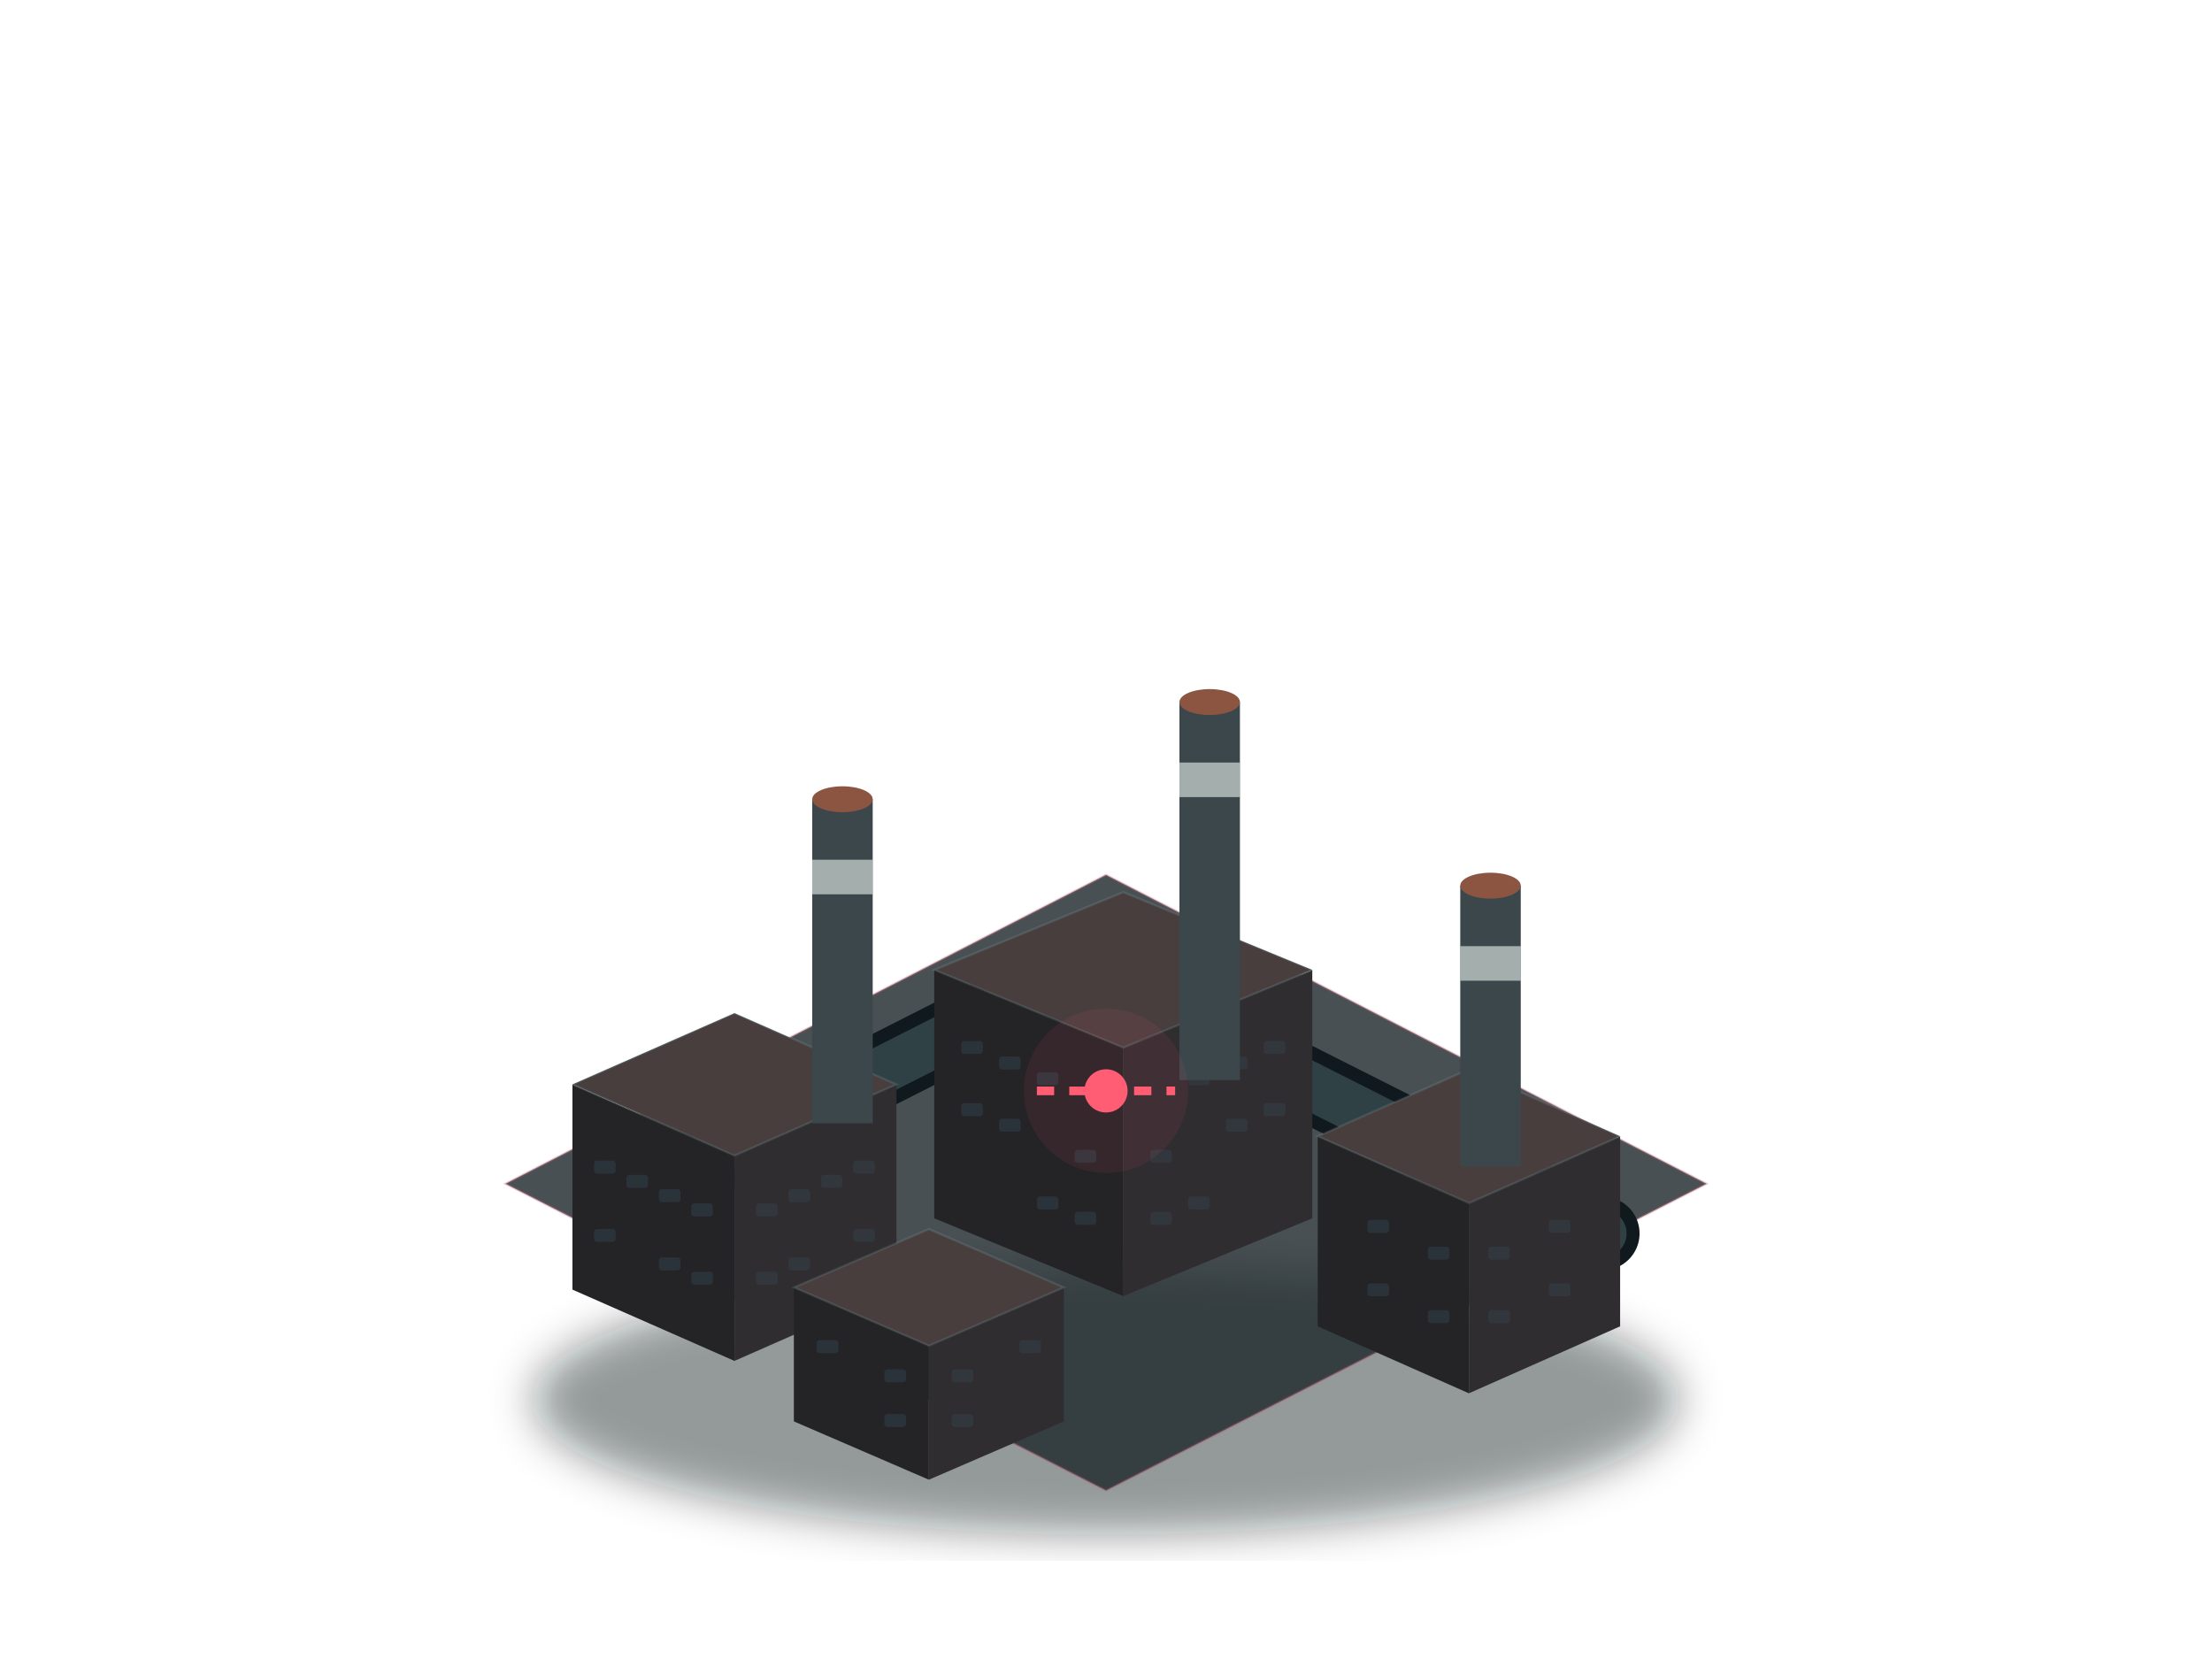
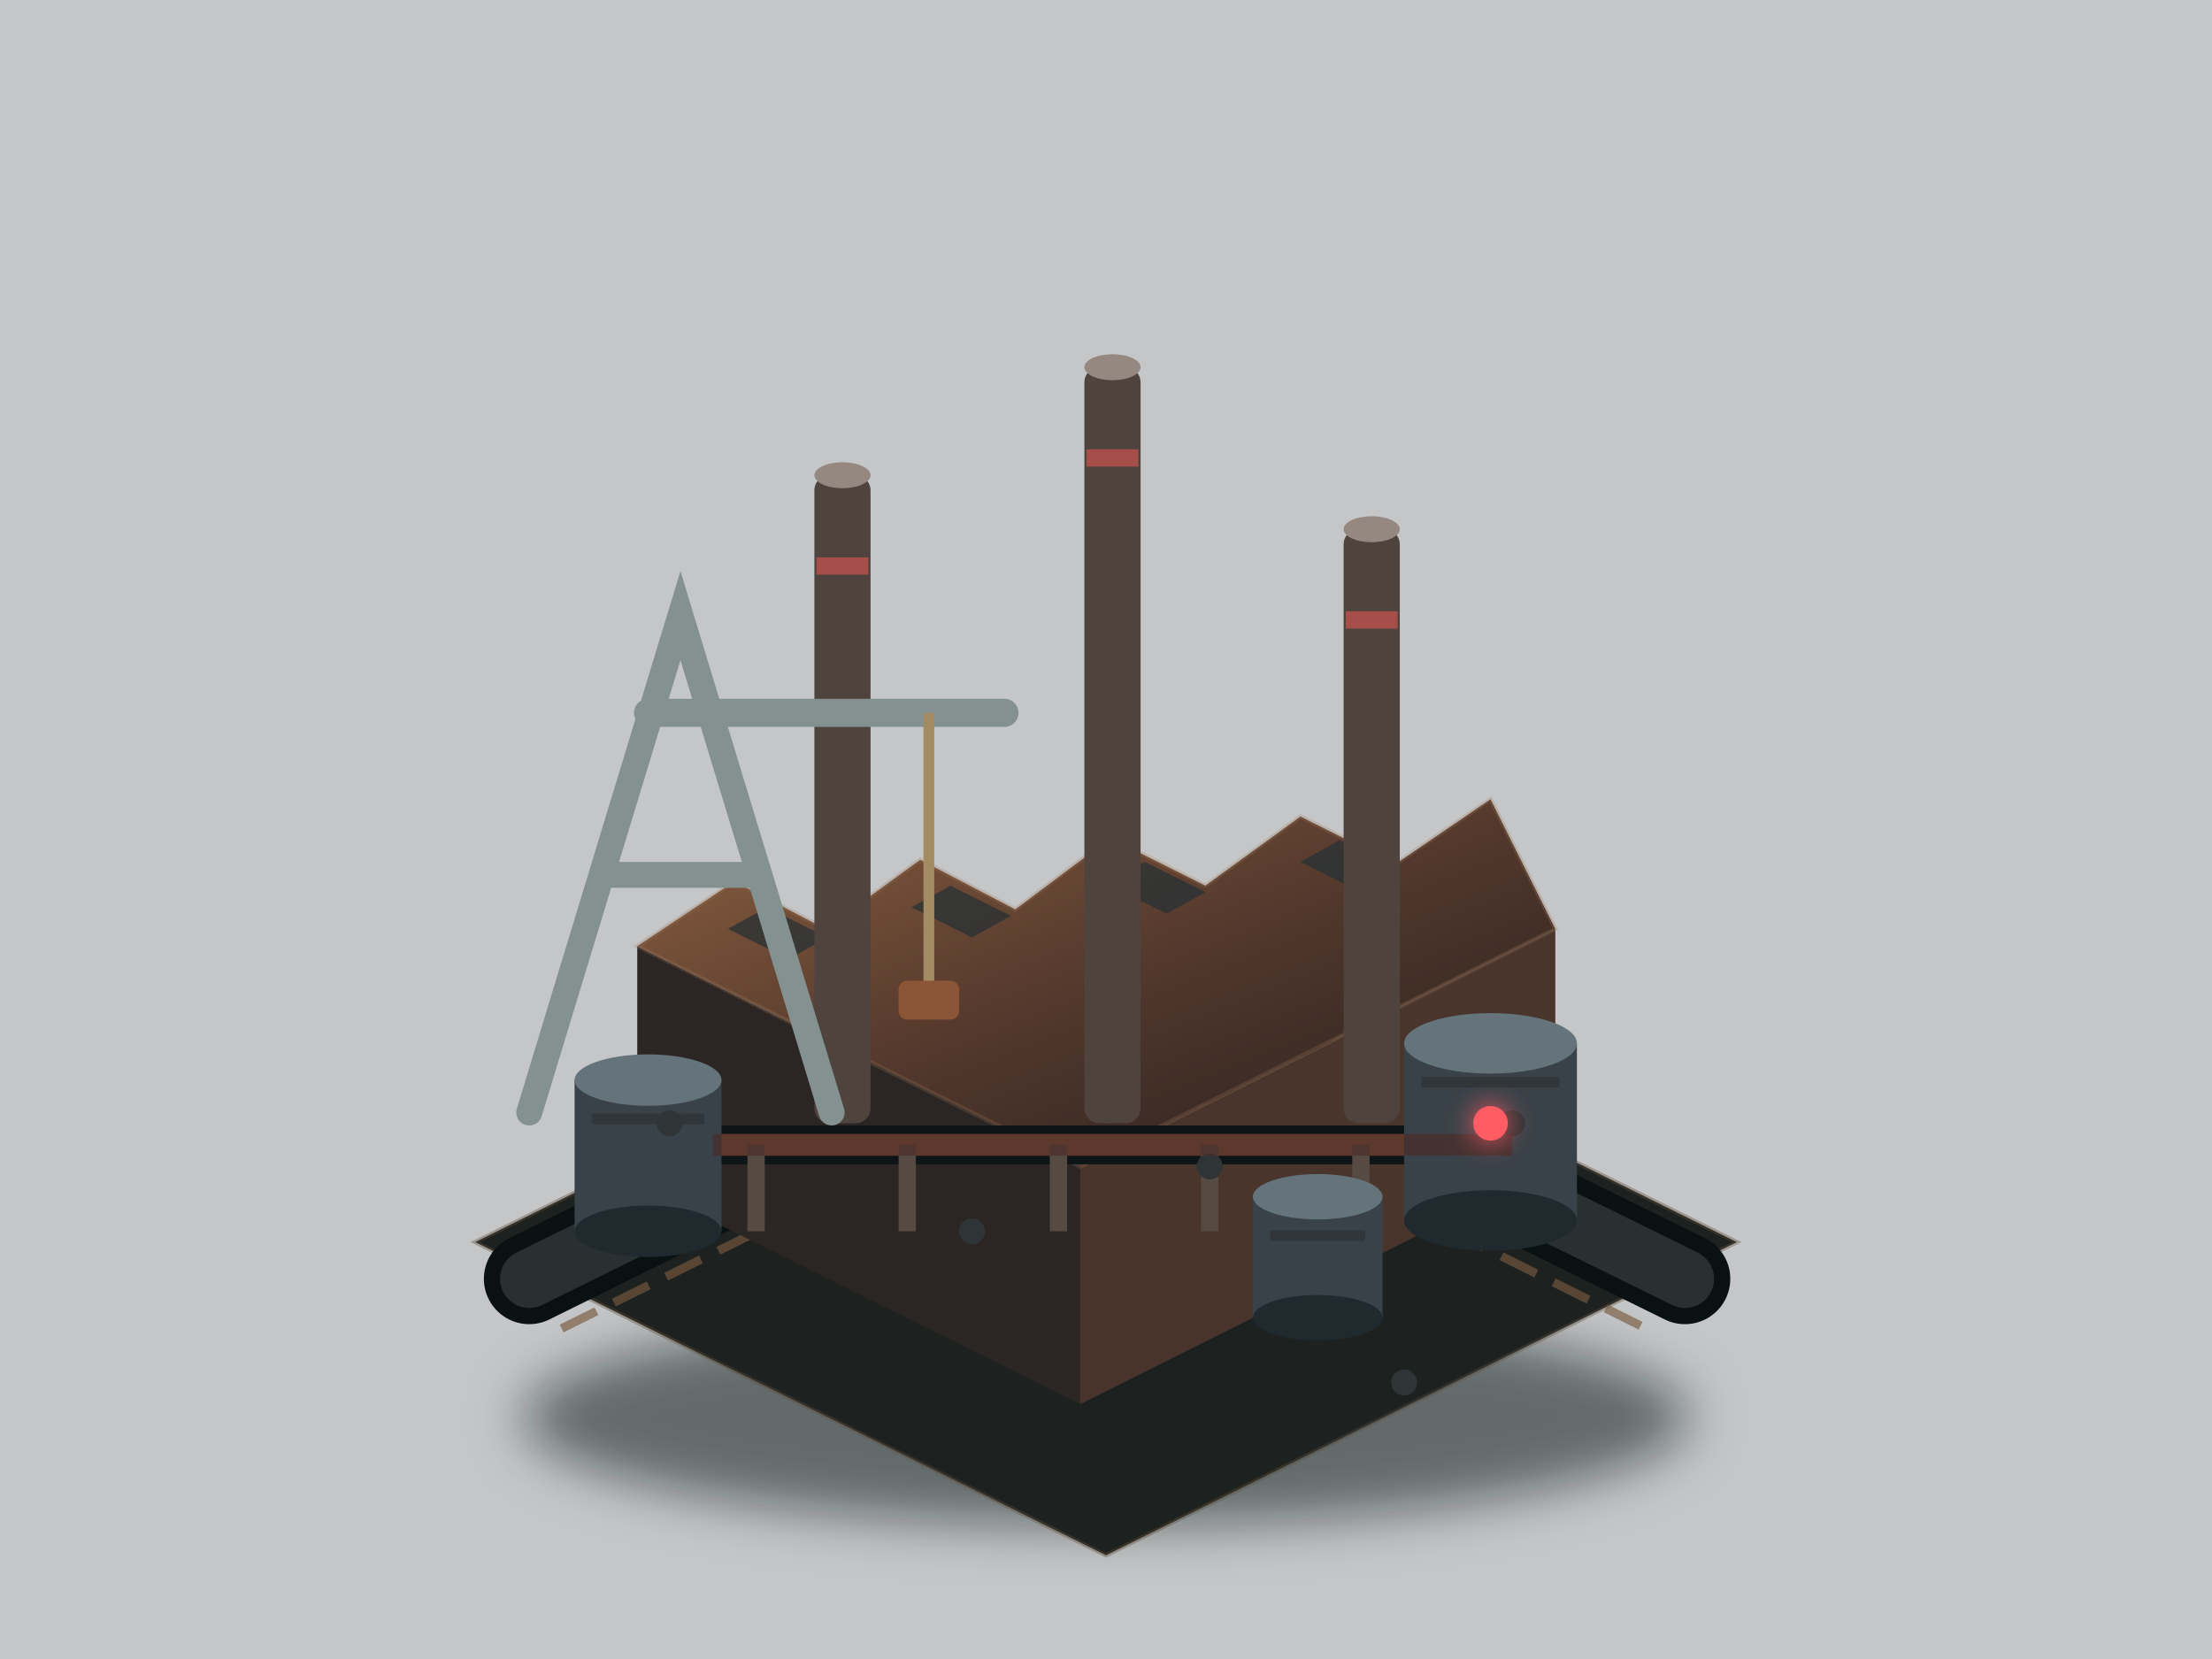
<svg xmlns="http://www.w3.org/2000/svg" width="1024" height="768" viewBox="0 0 1024 768" fill="none">
  <defs>
-     <linearGradient id="lot" x1="250" y1="450" x2="760" y2="700">
-       <stop stop-color="#294a45" />
-       <stop offset="1" stop-color="#122b28" />
+     <linearGradient id="warmMetal" x1="0" y1="0" x2="1" y2="1">
+       <stop stop-color="#B7794E" />
+       <stop offset=".5" stop-color="#6B4534" />
+       <stop offset="1" stop-color="#2A211E" />
    </linearGradient>
-     <filter id="soft">
-       <feGaussianBlur stdDeviation="10" />
+     <filter id="blur12" x="-50%" y="-50%" width="200%" height="200%">
+       <feGaussianBlur stdDeviation="12" />
    </filter>
-     <style>.cyan{fill:#77d9eb}.warm{fill:#ffd77a}.off{fill:#32434b}</style>
+     <filter id="glow" x="-90%" y="-90%" width="280%" height="280%">
+       <feGaussianBlur stdDeviation="6" result="b" />
+       <feMerge>
+         <feMergeNode in="b" />
+         <feMergeNode in="SourceGraphic" />
+       </feMerge>
+     </filter>
  </defs>
-   <ellipse cx="512" cy="648" rx="265" ry="62" fill="#02080b" opacity=".42" filter="url(#soft)" />
-   <polygon points="512,405 790,548 512,690 234,548" fill="#202a2d" opacity=".82" stroke="#b94b61" stroke-opacity=".35" />
-   <path d="M285 558L500 449L742 571" stroke="#10191d" stroke-width="34" stroke-linecap="round" />
-   <path d="M285 558L500 449L742 571" stroke="#34464b" stroke-width="22" stroke-linecap="round" opacity=".88" />
-   <polygon points="265.0,502.0 340,535 340,630 265.0,597.0" fill="#242326" />
-   <polygon points="415.0,502.0 340,535 340,630 415.0,597.0" fill="#302d31" />
-   <polygon points="265.0,502.0 340,469 415.0,502.0 340,535" fill="#493e3e" stroke="#a4edf4" stroke-opacity=".12" />
-   <rect x="275.0" y="537.3" width="10" height="6" rx="1.4" fill="#344852" opacity="0.45" />
-   <rect x="395.0" y="537.3" width="10" height="6" rx="1.4" fill="#344852" opacity="0.36" />
-   <rect x="290.0" y="543.9" width="10" height="6" rx="1.4" fill="#344852" opacity="0.45" />
-   <rect x="380.0" y="543.9" width="10" height="6" rx="1.4" fill="#344852" opacity="0.36" />
-   <rect x="305.0" y="550.5" width="10" height="6" rx="1.4" fill="#344852" opacity="0.45" />
-   <rect x="365.0" y="550.5" width="10" height="6" rx="1.4" fill="#344852" opacity="0.36" />
-   <rect x="320.0" y="557.1" width="10" height="6" rx="1.4" fill="#344852" opacity="0.45" />
-   <rect x="350.0" y="557.1" width="10" height="6" rx="1.4" fill="#344852" opacity="0.36" />
-   <rect x="275.0" y="568.9" width="10" height="6" rx="1.4" fill="#344852" opacity="0.45" />
-   <rect x="395.0" y="568.9" width="10" height="6" rx="1.4" fill="#344852" opacity="0.36" />
-   <rect x="305.0" y="582.1" width="10" height="6" rx="1.4" fill="#344852" opacity="0.45" />
-   <rect x="365.0" y="582.1" width="10" height="6" rx="1.4" fill="#344852" opacity="0.36" />
-   <rect x="320.0" y="588.7" width="10" height="6" rx="1.4" fill="#344852" opacity="0.45" />
-   <rect x="350.0" y="588.7" width="10" height="6" rx="1.4" fill="#344852" opacity="0.36" />
-   <polygon points="432.5,449.0 520,485 520,600 432.5,564.0" fill="#242326" />
-   <polygon points="607.5,449.0 520,485 520,600 607.5,564.0" fill="#302d31" />
-   <polygon points="432.5,449.0 520,413 607.5,449.0 520,485" fill="#493e3e" stroke="#a4edf4" stroke-opacity=".12" />
-   <rect x="445.0" y="481.9" width="10" height="6" rx="1.4" fill="#344852" opacity="0.45" />
-   <rect x="585.0" y="481.9" width="10" height="6" rx="1.4" fill="#344852" opacity="0.36" />
-   <rect x="462.5" y="489.1" width="10" height="6" rx="1.4" fill="#344852" opacity="0.45" />
-   <rect x="567.5" y="489.1" width="10" height="6" rx="1.4" fill="#344852" opacity="0.36" />
-   <rect x="480.0" y="496.4" width="10" height="6" rx="1.4" fill="#344852" opacity="0.45" />
-   <rect x="550.0" y="496.4" width="10" height="6" rx="1.4" fill="#344852" opacity="0.36" />
-   <rect x="445.0" y="510.7" width="10" height="6" rx="1.4" fill="#344852" opacity="0.45" />
-   <rect x="585.0" y="510.7" width="10" height="6" rx="1.4" fill="#344852" opacity="0.36" />
-   <rect x="462.5" y="517.9" width="10" height="6" rx="1.4" fill="#344852" opacity="0.45" />
-   <rect x="567.5" y="517.9" width="10" height="6" rx="1.4" fill="#344852" opacity="0.36" />
-   <rect x="497.5" y="532.3" width="10" height="6" rx="1.4" fill="#344852" opacity="0.45" />
-   <rect x="532.5" y="532.3" width="10" height="6" rx="1.4" fill="#344852" opacity="0.36" />
-   <rect x="480.0" y="553.9" width="10" height="6" rx="1.4" fill="#344852" opacity="0.45" />
-   <rect x="550.0" y="553.9" width="10" height="6" rx="1.4" fill="#344852" opacity="0.36" />
-   <rect x="497.5" y="561.0" width="10" height="6" rx="1.4" fill="#344852" opacity="0.45" />
-   <rect x="532.5" y="561.0" width="10" height="6" rx="1.4" fill="#344852" opacity="0.36" />
-   <polygon points="610.0,526.0 680,557 680,645 610.0,614.0" fill="#242326" />
-   <polygon points="750.0,526.0 680,557 680,645 750.0,614.0" fill="#302d31" />
-   <polygon points="610.0,526.0 680,495 750.0,526.0 680,557" fill="#493e3e" stroke="#a4edf4" stroke-opacity=".12" />
-   <rect x="633.0" y="564.7" width="10" height="6" rx="1.4" fill="#344852" opacity="0.45" />
-   <rect x="717.0" y="564.7" width="10" height="6" rx="1.4" fill="#344852" opacity="0.36" />
-   <rect x="661.0" y="577.1" width="10" height="6" rx="1.4" fill="#344852" opacity="0.45" />
-   <rect x="689.0" y="577.1" width="10" height="6" rx="1.4" fill="#344852" opacity="0.36" />
-   <rect x="633.0" y="594.1" width="10" height="6" rx="1.4" fill="#344852" opacity="0.45" />
-   <rect x="717.0" y="594.1" width="10" height="6" rx="1.4" fill="#344852" opacity="0.36" />
-   <rect x="661.0" y="606.5" width="10" height="6" rx="1.4" fill="#344852" opacity="0.45" />
-   <rect x="689.0" y="606.5" width="10" height="6" rx="1.4" fill="#344852" opacity="0.36" />
-   <polygon points="367.5,596.0 430,623 430,685 367.5,658.0" fill="#242326" />
-   <polygon points="492.5,596.0 430,623 430,685 492.5,658.0" fill="#302d31" />
-   <polygon points="367.5,596.0 430,569 492.5,596.0 430,623" fill="#493e3e" stroke="#a4edf4" stroke-opacity=".12" />
-   <rect x="378.1" y="620.4" width="10" height="6" rx="1.4" fill="#344852" opacity="0.45" />
-   <rect x="471.9" y="620.4" width="10" height="6" rx="1.4" fill="#344852" opacity="0.36" />
-   <rect x="409.4" y="633.9" width="10" height="6" rx="1.4" fill="#344852" opacity="0.45" />
-   <rect x="440.6" y="633.9" width="10" height="6" rx="1.4" fill="#344852" opacity="0.36" />
-   <rect x="409.4" y="654.6" width="10" height="6" rx="1.4" fill="#344852" opacity="0.45" />
-   <rect x="440.6" y="654.6" width="10" height="6" rx="1.4" fill="#344852" opacity="0.36" />
-   <rect x="376" y="370" width="28" height="150" fill="#3b474a" />
-   <ellipse cx="390" cy="370" rx="14" ry="6" fill="#8b5542" />
-   <rect x="376" y="398" width="28" height="16" fill="#dbe5e0" opacity=".65" />
-   <rect x="546" y="325" width="28" height="175" fill="#3b474a" />
-   <ellipse cx="560" cy="325" rx="14" ry="6" fill="#8b5542" />
-   <rect x="546" y="353" width="28" height="16" fill="#dbe5e0" opacity=".65" />
-   <rect x="676" y="410" width="28" height="130" fill="#3b474a" />
-   <ellipse cx="690" cy="410" rx="14" ry="6" fill="#8b5542" />
-   <rect x="676" y="438" width="28" height="16" fill="#dbe5e0" opacity=".65" />
-   <circle cx="512" cy="505" r="10" fill="#ff5d73" />
-   <circle cx="512" cy="505" r="38" fill="#ff5d73" opacity=".08" />
-   <path d="M480 505h64" stroke="#ff5d73" stroke-width="4" stroke-dasharray="8 7" />
+   <ellipse cx="512" cy="656" rx="270" ry="50" fill="#02070A" opacity=".5" filter="url(#blur12)" />
+   <polygon points="512,430 804,575 512,720 220,575" fill="#242622" stroke="#7A624B" stroke-opacity=".38" stroke-width="2" />
+   <path d="M245 592 L512 460 L780 592" stroke="#0B1112" stroke-width="42" stroke-linecap="round" />
+   <path d="M245 592 L512 460 L780 592" stroke="#343A3A" stroke-width="27" stroke-linecap="round" />
+   <path d="M260 615 L512 490 L762 615" stroke="#9A704C" stroke-width="4" stroke-dasharray="18 9" opacity=".65" />
+   <polygon points="295,438 500,540 500,650 295,548" fill="#362C28" />
+   <polygon points="720,430 500,540 500,650 720,540" fill="#5D4033" />
+   <polygon points="295,438 340,408 382,430 426,398 470,421 514,388 558,410 602,378 646,400 690,370 720,430 500,540" fill="url(#warmMetal)" stroke="#D09A6F" stroke-opacity=".25" stroke-width="2" />
+   <g fill="#2D3A3E" opacity=".72">
+     <polygon points="355,420 383,434 365,444 337,430" />
+     <polygon points="440,410 468,424 450,434 422,420" />
+     <polygon points="530,399 558,413 540,423 512,409" />
+     <polygon points="620,389 648,403 630,413 602,399" />
+   </g>
+   <path d="M330 530 H700" stroke="#101617" stroke-width="18" stroke-linecap="round" />
+   <path d="M330 530 H700" stroke="#A76A44" stroke-width="10" stroke-linecap="round" />
+   <g stroke="#6F5D50" stroke-width="8">
+     <path d="M350 530 V570" />
+     <path d="M420 530 V570" />
+     <path d="M490 530 V570" />
+     <path d="M560 530 V570" />
+     <path d="M630 530 V570" />
+     <path d="M700 530 V570" />
+   </g>
+   <g>
+     <rect x="266" y="500" width="68" height="70" fill="#485258" />
+     <ellipse cx="300" cy="500" rx="34" ry="11.9" fill="#81939A" />
+     <ellipse cx="300" cy="570" rx="34" ry="11.9" fill="#273036" />
+     <path d="M274 518 H326" stroke="#3B3F40" stroke-width="5" opacity=".8" />
+     <rect x="650" y="483" width="80" height="82" fill="#485258" />
+     <ellipse cx="690" cy="483" rx="40" ry="14" fill="#81939A" />
+     <ellipse cx="690" cy="565" rx="40" ry="14" fill="#273036" />
+     <path d="M658 501 H722" stroke="#3B3F40" stroke-width="5" opacity=".8" />
+     <rect x="580" y="554" width="60" height="56" fill="#485258" />
+     <ellipse cx="610" cy="554" rx="30" ry="10.5" fill="#81939A" />
+     <ellipse cx="610" cy="610" rx="30" ry="10.5" fill="#273036" />
+     <path d="M588 572 H632" stroke="#3B3F40" stroke-width="5" opacity=".8" />
+   </g>
+   <g>
+     <rect x="377" y="220" width="26" height="300" rx="7" fill="#65534B" />
+     <ellipse cx="390" cy="220" rx="13" ry="6" fill="#C1AEA2" />
+     <path d="M378 262 H402" stroke="#FF665D" stroke-width="8" opacity=".75" />
+     <rect x="502" y="170" width="26" height="350" rx="7" fill="#65534B" />
+     <ellipse cx="515" cy="170" rx="13" ry="6" fill="#C1AEA2" />
+     <path d="M503 212 H527" stroke="#FF665D" stroke-width="8" opacity=".75" />
+     <rect x="622" y="245" width="26" height="275" rx="7" fill="#65534B" />
+     <ellipse cx="635" cy="245" rx="13" ry="6" fill="#C1AEA2" />
+     <path d="M623 287 H647" stroke="#FF665D" stroke-width="8" opacity=".75" />
+   </g>
+   <path d="M245 515 L315 285 L385 515 M280 405 H350" stroke="#AAB9B8" stroke-width="12" stroke-linecap="round" />
+   <path d="M300 330 H465" stroke="#AAB9B8" stroke-width="13" stroke-linecap="round" />
+   <path d="M430 330 V455" stroke="#D4B27B" stroke-width="5" />
+   <rect x="416" y="454" width="28" height="18" rx="4" fill="#B56A3F" />
+   <g fill="#3B3F40">
+     <circle cx="310" cy="520" r="6" />
+     <circle cx="450" cy="570" r="6" />
+     <circle cx="560" cy="540" r="6" />
+     <circle cx="700" cy="520" r="6" />
+     <circle cx="650" cy="640" r="6" />
+   </g>
+   <rect width="1024" height="768" fill="#071013" opacity=".24" />
+   <path d="M330 530 H700" stroke="#4A2A27" stroke-width="10" opacity=".65" />
+   <circle cx="690" cy="520" r="8" fill="#FF5C64" filter="url(#glow)" />
</svg>
